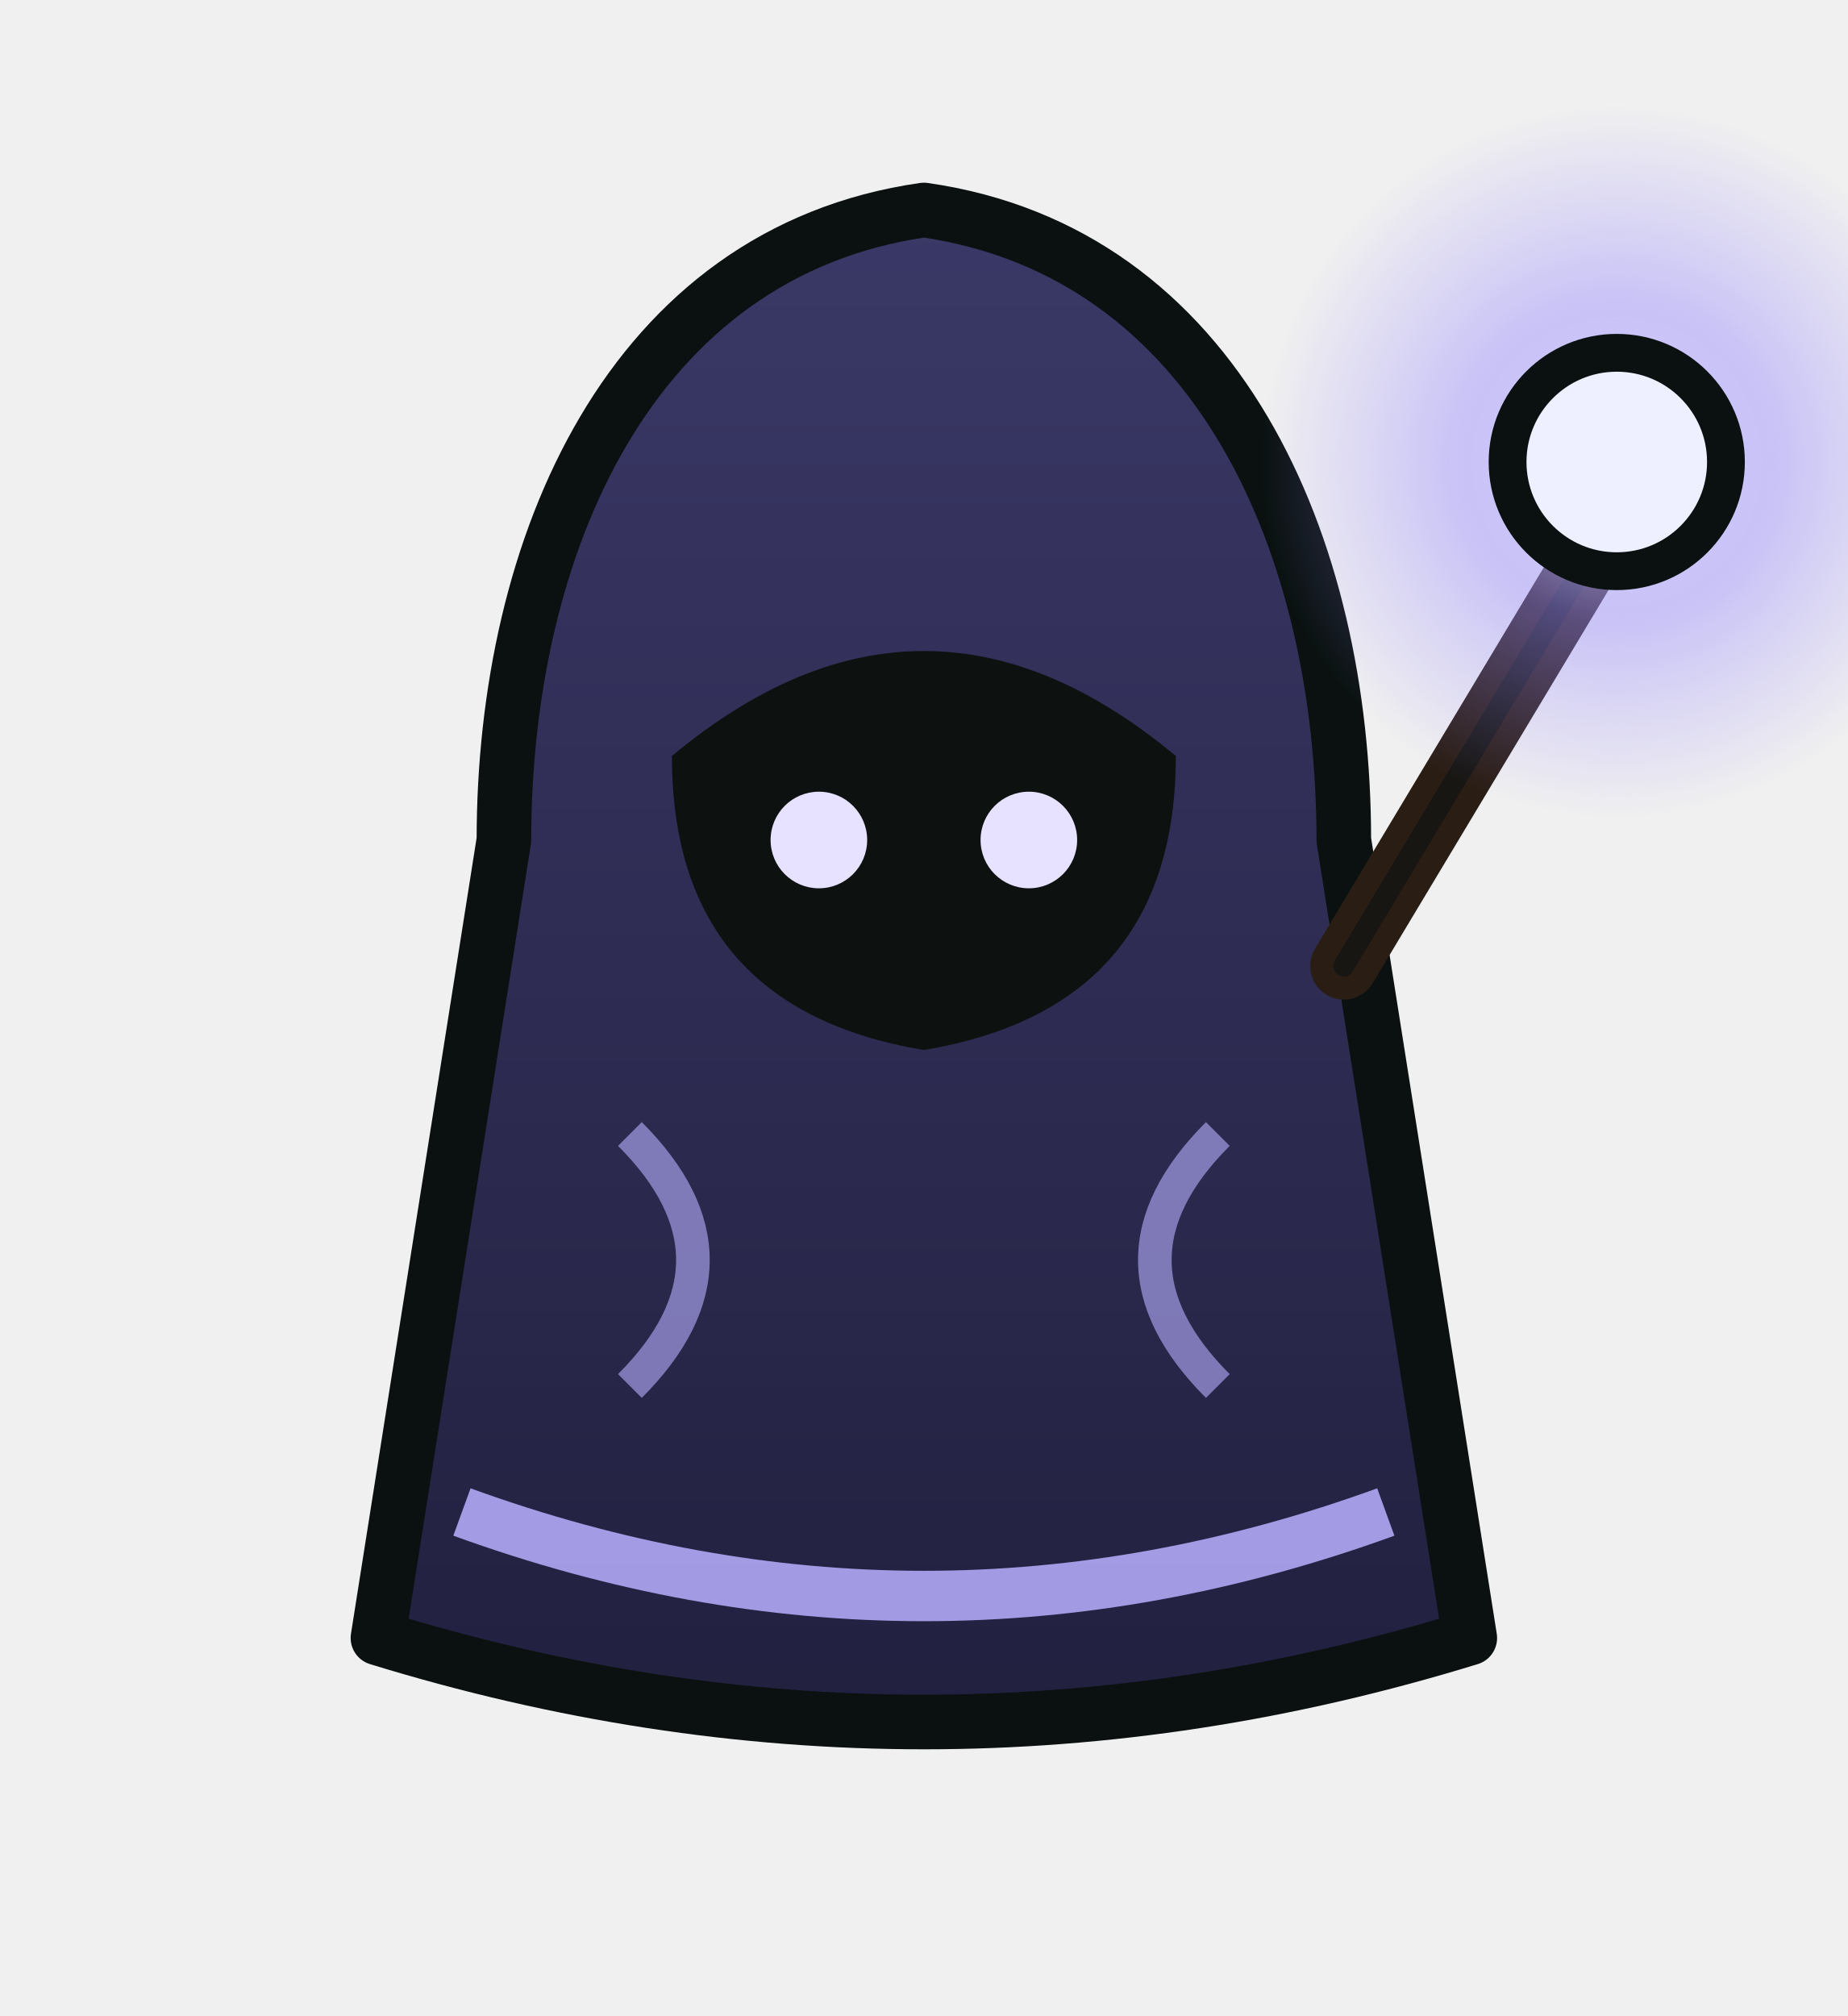
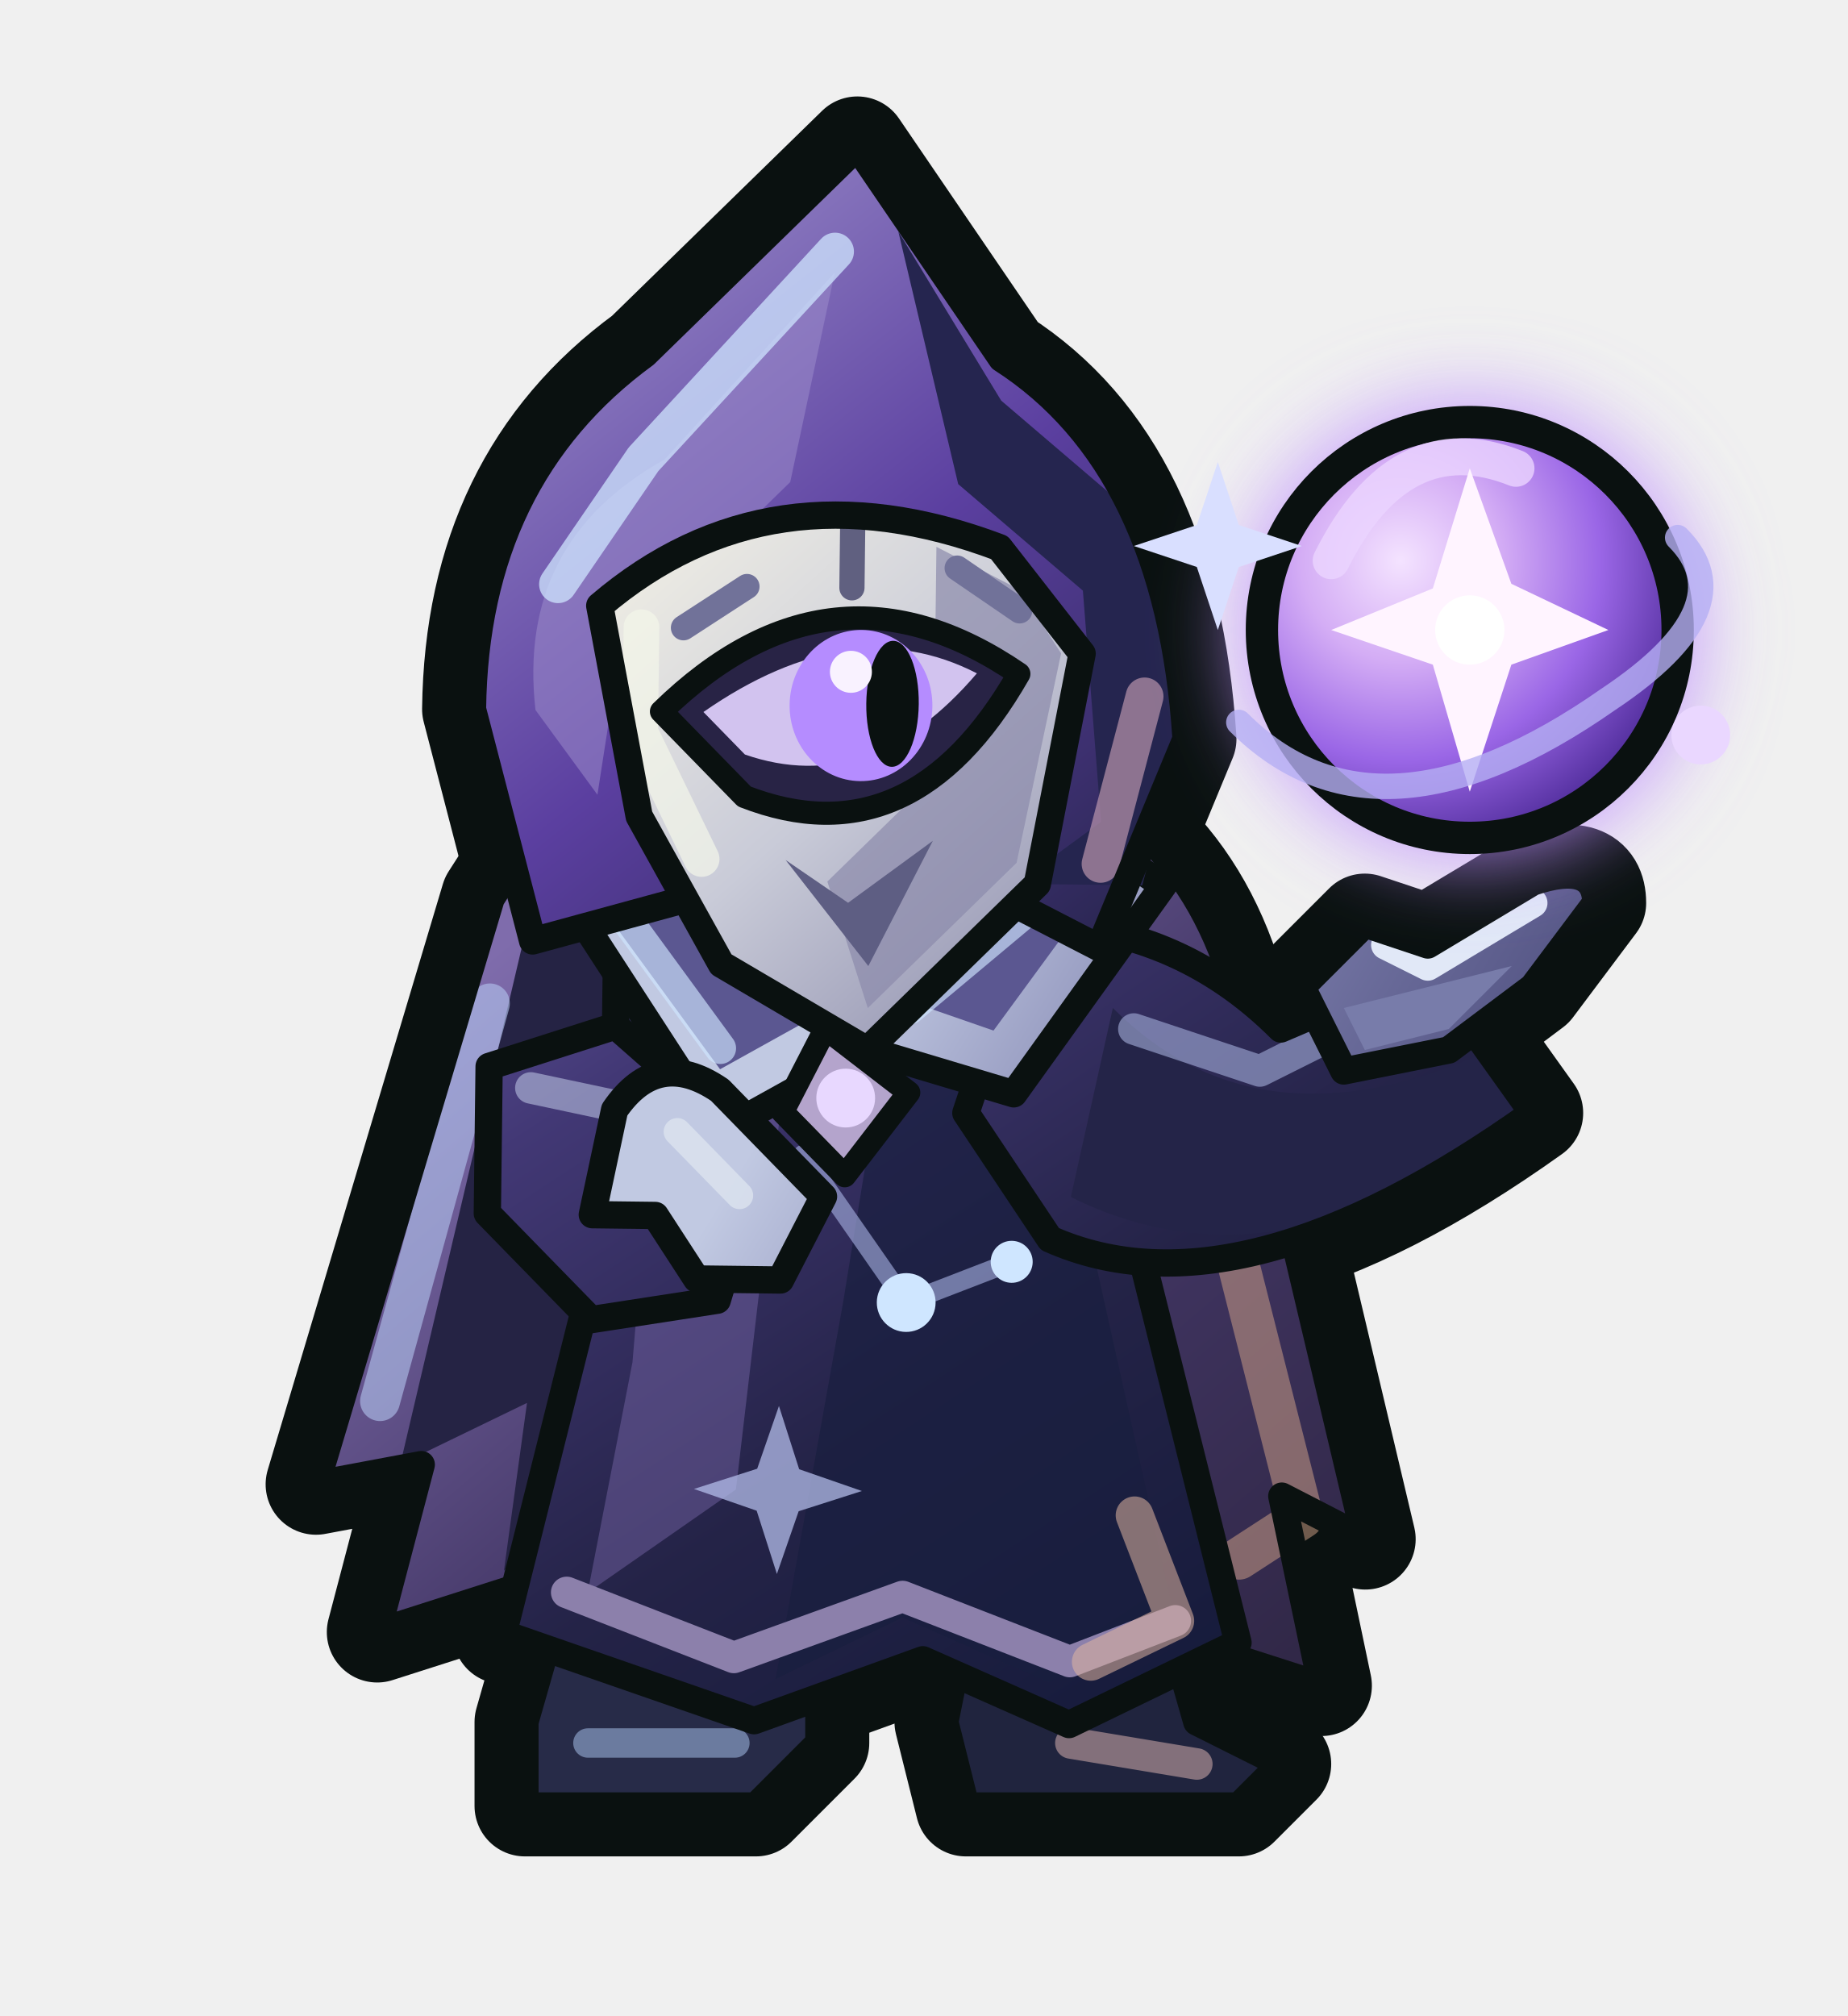
<svg xmlns="http://www.w3.org/2000/svg" viewBox="0 0 88 96" width="88" height="96">
  <defs>
-     <radialGradient id="starseer2-g" cx="0.5" cy="0.5" r="0.5">
-       <stop offset="0" stop-color="#eef0ff" stop-opacity="0.95" />
-       <stop offset="0.45" stop-color="#9a8cff" stop-opacity="0.45" />
-       <stop offset="1" stop-color="#9a8cff" stop-opacity="0" />
+     <linearGradient id="starseer2-robe" gradientUnits="userSpaceOnUse" x1="22" y1="32" x2="57" y2="84">
+       <stop offset="0" stop-color="#7668b7" />
+       <stop offset="0.333" stop-color="#423875" />
+       <stop offset="0.667" stop-color="#242347" />
+       <stop offset="1" stop-color="#141a3a" />
+     </linearGradient>
+     <linearGradient id="starseer2-hood" gradientUnits="userSpaceOnUse" x1="27" y1="12" x2="54" y2="45">
+       <stop offset="0" stop-color="#9485c5" />
+       <stop offset="0.5" stop-color="#5b3fa0" />
+       <stop offset="1" stop-color="#292650" />
+     </linearGradient>
+     <linearGradient id="starseer2-lining" gradientUnits="userSpaceOnUse" x1="25" y1="45" x2="59" y2="84">
+       <stop offset="0" stop-color="#7f6cac" />
+       <stop offset="0.5" stop-color="#433766" />
+       <stop offset="1" stop-color="#302746" />
+     </linearGradient>
+     <linearGradient id="starseer2-mask" gradientUnits="userSpaceOnUse" x1="30" y1="25" x2="52" y2="49">
+       <stop offset="0" stop-color="#f2f0e5" />
+       <stop offset="0.5" stop-color="#c9cbd8" />
+       <stop offset="1" stop-color="#8b8bab" />
+     </linearGradient>
+     <linearGradient id="starseer2-cuff" gradientUnits="userSpaceOnUse" x1="42" y1="45" x2="72" y2="63">
+       <stop offset="0" stop-color="#c1c9e2" />
+       <stop offset="0.5" stop-color="#797ba9" />
+       <stop offset="1" stop-color="#4b4b7b" />
+     </linearGradient>
+     <radialGradient id="starseer2-orb" gradientUnits="userSpaceOnUse" cx="-3" cy="-3" r="13">
+       <stop offset="0" stop-color="#f4e3ff" />
+       <stop offset="0.333" stop-color="#d4adf5" />
+       <stop offset="0.667" stop-color="#9a66e6" />
+       <stop offset="1" stop-color="#4f2c9a" />
    </radialGradient>
-     <linearGradient id="starseer2-r" x1="0" y1="0" x2="0" y2="1">
-       <stop offset="0" stop-color="#3a3866" />
-       <stop offset="1" stop-color="#22203f" />
-     </linearGradient>
+     <filter id="starseer2-glow" filterUnits="userSpaceOnUse" x="-30" y="-30" width="150" height="155">
+       <feGaussianBlur stdDeviation="1.7" />
+     </filter>
  </defs>
-   <g transform="translate(0 -4)">
-     <path d="M44 14 C30 16 24 30 24 44 L18 82 Q44 90 70 82 L64 44 C64 30 58 16 44 14 Z" fill="url(#starseer2-r)" stroke="#0a1110" stroke-width="2.6" stroke-linejoin="round" />
-     <path d="M22 76 Q44 84 66 76" fill="none" stroke="#b8b0ff" stroke-width="2.4" opacity="0.85" />
-     <path d="M32 40 Q44 30 56 40 Q56 52 44 54 Q32 52 32 40 Z" fill="#0d1210" />
-     <circle cx="39" cy="44" r="2.3" fill="#e6e2ff" />
-     <circle cx="49" cy="44" r="2.3" fill="#e6e2ff" />
-     <path d="M64 50 L76 30" stroke="#2a1d14" stroke-width="3.2" stroke-linecap="round" />
-     <path d="M64 50 L76 30" stroke="#0a1110" stroke-width="1" stroke-linecap="round" opacity="0.6" />
-     <circle cx="77" cy="26" r="16.9" fill="url(#starseer2-g)" />
-     <circle cx="77" cy="26" r="5.2" fill="#eef0ff" stroke="#0a1110" stroke-width="1.8" />
-     <path d="M30 58 Q36 64 30 70 M58 58 Q52 64 58 70" fill="none" stroke="#b8b0ff" stroke-width="1.6" opacity="0.6" />
+   <g stroke-linejoin="round" stroke-linecap="round">
+     <g>
+       <path d="M27 75 L39 76 L39 83 L36 86 L25 86 L25 82 Z" fill="#0a1110" stroke="#0a1110" stroke-width="4.8" />
+       <path d="M46 77 L55 75 L57 82 L61 84 L59 86 L46 86 L45 82 Z" fill="#0a1110" stroke="#0a1110" stroke-width="4.8" />
+       <g transform="translate(0 -1) rotate(0.7 41 76)">
+         <path d="M28 36 L23 44 L15 72 L20 71 L18 79 L30 75 L37 49 Z" fill="#0a1110" stroke="#0a1110" stroke-width="4.8" />
+       </g>
+       <g transform="translate(0 -1) rotate(0.7 41 76)">
+         <path d="M48 37 Q57 40 59 50 L65 74 L61 72 L63 81 L50 77 L44 51 Z" fill="#0a1110" stroke="#0a1110" stroke-width="4.8" />
+       </g>
+       <g transform="translate(0 -1) rotate(0.7 41 76)">
+         <path d="M29 42 Q40 38 51 43 L54 60 L59 79 L51 83 L44 80 L36 83 L24 79 L29 58 Z" fill="#0a1110" stroke="#0a1110" stroke-width="4.8" />
+       </g>
+       <path d="M49 44 Q56 44 61 49 L68 46 L73 53 Q59 63 50 59 L46 53 Z" fill="#0a1110" stroke="#0a1110" stroke-width="4.8" />
+       <g transform="translate(0 -1) rotate(0.7 41 76)">
+         <path d="M26 43 L32 39 L40 46 L49 39 L55 43 L48 53 L41 51 L34 55 Z" fill="#0a1110" stroke="#0a1110" stroke-width="4.8" />
+       </g>
+       <g transform="translate(0 -1) rotate(0.7 41 76)">
+         <path d="M22 35 Q22 24 30 18 L40 8 L47 18 Q55 23 56 36 L52 46 L46 43 L41 48 L32 44 L25 46 Z" fill="#0a1110" stroke="#0a1110" stroke-width="4.8" />
+       </g>
+       <g transform="translate(0 -1) rotate(0.7 41 76)">
+         <path d="M28 30 Q36 23 47 27 L51 32 L49 43 L41 51 L34 47 L30 40 Z" fill="#0a1110" stroke="#0a1110" stroke-width="4.8" />
+       </g>
+       <g transform="translate(0 -1) rotate(0.7 41 76)">
+         <path d="M23 52 L29 50 L36 56 L34 63 L28 64 L23 59 Z" fill="#0a1110" stroke="#0a1110" stroke-width="4.8" />
+       </g>
+       <g transform="translate(0 -1) rotate(0.7 41 76)">
+         <path d="M29 54 Q31 51 34 53 L39 58 L37 62 L33 62 L31 59 L28 59 Z" fill="#0a1110" stroke="#0a1110" stroke-width="4.8" />
+       </g>
+       <g transform="translate(2 -8)">
+         <path d="M60 55 L63 52 L66 53 L71 50 Q74 49 74 51 L71 55 L67 58 L62 59 Z" fill="#0a1110" stroke="#0a1110" stroke-width="4.8" />
+       </g>
+     </g>
+     <g>
+       <path d="M27 75 L39 76 L39 83 L36 86 L25 86 L25 82 Z" fill="#272b48" />
+       <path d="M28 83 L35 83" fill="none" stroke="#8296bc" stroke-width="1.4" opacity="0.75" />
+       <path d="M27 75 L39 76 L39 83 L36 86 L25 86 L25 82 Z" fill="none" stroke="#0a1110" stroke-width="1.3" />
+       <path d="M46 77 L55 75 L57 82 L61 84 L59 86 L46 86 L45 82 Z" fill="#20243e" />
+       <path d="M51 83 L57 84" fill="none" stroke="#c5a3a3" stroke-width="1.5" opacity="0.6" />
+       <path d="M46 77 L55 75 L57 82 L61 84 L59 86 L46 86 L45 82 Z" fill="none" stroke="#0a1110" stroke-width="1.3" />
+       <g transform="translate(0 -1) rotate(0.7 41 76)">
+         <path d="M28 36 L23 44 L15 72 L20 71 L18 79 L30 75 L37 49 Z" fill="url(#starseer2-lining)" />
+         <path d="M25 44 L19 71 L25 68 L24 76 L30 70 L33 47 Z" fill="#252344" />
+         <path d="M23 49 L18 68" fill="none" stroke="#b4c6f0" stroke-width="1.9" opacity="0.6" />
+         <path d="M28 36 L23 44 L15 72 L20 71 L18 79 L30 75 L37 49 Z" fill="none" stroke="#0a1110" stroke-width="1.3" />
+       </g>
+       <g transform="translate(0 -1) rotate(0.7 41 76)">
+         <path d="M48 37 Q57 40 59 50 L65 74 L61 72 L63 81 L50 77 L44 51 Z" fill="url(#starseer2-lining)" />
+         <path d="M58 58 L62 73 L59 75" fill="none" stroke="#d6a68a" stroke-width="2" opacity="0.5" />
+         <path d="M48 37 Q57 40 59 50 L65 74 L61 72 L63 81 L50 77 L44 51 Z" fill="none" stroke="#0a1110" stroke-width="1.3" />
+       </g>
+       <g transform="translate(0 -1) rotate(0.7 41 76)">
+         <path d="M29 42 Q40 38 51 43 L54 60 L59 79 L51 83 L44 80 L36 83 L24 79 L29 58 Z" fill="url(#starseer2-robe)" />
+         <path d="M43 43 L50 45 L52 61 L56 78 L50 81 L43 78 L37 81 L40 63 Z" fill="#181e3e" opacity="0.7" />
+         <path d="M31 52 L37 53 L35 72 L28 77 L30 66 Z" fill="#7b69ab" opacity="0.45" />
+         <path d="M27 77 L35 80 L43 77 L51 80 L56 78" fill="none" stroke="#8c80ab" stroke-width="1.5" opacity="1" />
+         <path d="M54 73 L56 78 L52 80" fill="none" stroke="#e0b5a0" stroke-width="1.8" opacity="0.55" />
+         <path d="M29 42 Q40 38 51 43 L54 60 L59 79 L51 83 L44 80 L36 83 L24 79 L29 58 Z" fill="none" stroke="#0a1110" stroke-width="1.3" />
+       </g>
+       <g transform="translate(0 -1) rotate(0.7 41 76)">
+         <path d="M34 60 L38 56 L43 63 L48 61" fill="none" stroke="#9fa9da" stroke-width="0.9" opacity="0.65" />
+         <circle cx="34" cy="60" r="1.3" fill="#cfe6ff" />
+         <circle cx="43" cy="63" r="1.4" fill="#cfe6ff" />
+         <circle cx="48" cy="61" r="1" fill="#cfe6ff" />
+         <path d="M37 68 L38 71 L41 72 L38 73 L37 76 L36 73 L33 72 L36 71 Z" fill="#b3bce9" opacity="0.75" />
+       </g>
+       <path d="M49 44 Q56 44 61 49 L68 46 L73 53 Q59 63 50 59 L46 53 Z" fill="url(#starseer2-robe)" />
+       <path d="M53 48 Q60 55 71 50 L73 53 Q61 62 51 57 Z" fill="#242448" />
+       <path d="M54 49 L60 51 L66 48" fill="none" stroke="#9ba5d1" stroke-width="1.5" opacity="0.65" />
+       <path d="M49 44 Q56 44 61 49 L68 46 L73 53 Q59 63 50 59 L46 53 Z" fill="none" stroke="#0a1110" stroke-width="1.3" />
+       <g transform="translate(0 -1) rotate(0.7 41 76)">
+         <path d="M26 43 L32 39 L40 46 L49 39 L55 43 L48 53 L41 51 L34 55 Z" fill="url(#starseer2-cuff)" />
+         <path d="M28 44 L34 43 L40 48 L48 43 L52 43 L47 50 L41 48 L34 52 Z" fill="#5b5791" />
+         <path d="M28 43 L34 51 M43 49 L50 43" fill="none" stroke="#cfe6ff" stroke-width="1.5" opacity="0.65" />
+         <path d="M26 43 L32 39 L40 46 L49 39 L55 43 L48 53 L41 51 L34 55 Z" fill="none" stroke="#0a1110" stroke-width="1.3" />
+       </g>
+       <g transform="translate(0 -1) rotate(0.7 41 76)">
+         <path d="M22 35 Q22 24 30 18 L40 8 L47 18 Q55 23 56 36 L52 46 L46 43 L41 48 L32 44 L25 46 Z" fill="url(#starseer2-hood)" />
+         <path d="M42 12 L45 24 L51 29 L52 40 L48 43 L54 43 L56 35 L53 25 L47 20 Z" fill="#25254f" />
+         <path d="M25 35 Q24 27 31 23 L39 14 L37 24 L29 32 L28 39 Z" fill="#9b8acb" opacity="0.55" />
+         <path d="M26 29 L30 23 L39 13" fill="none" stroke="#cfe6ff" stroke-width="1.8" opacity="0.75" />
+         <path d="M54 34 L52 42" fill="none" stroke="#c49db2" stroke-width="1.8" opacity="0.65" />
+         <path d="M22 35 Q22 24 30 18 L40 8 L47 18 Q55 23 56 36 L52 46 L46 43 L41 48 L32 44 L25 46 Z" fill="none" stroke="#0a1110" stroke-width="1.3" />
+       </g>
+       <g transform="translate(0 -1) rotate(0.7 41 76)">
+         <path d="M28 30 Q36 23 47 27 L51 32 L49 43 L41 51 L34 47 L30 40 Z" fill="url(#starseer2-mask)" />
+         <path d="M44 27 L48 29 L50 32 L48 42 L41 49 L39 43 L44 38 Z" fill="#8b8aab" opacity="0.7" />
+         <path d="M30 31 L30 36 L33 42" fill="none" stroke="#f3f6e9" stroke-width="1.7" opacity="0.7" />
+         <path d="M31 35 Q39 27 48 33 Q43 42 35 39 Z" fill="#282345" stroke="#0a1110" stroke-width="1.1" />
+         <path d="M33 35 Q40 30 46 33 Q41 39 35 37 Z" fill="#d2c3ef" />
+         <ellipse cx="40.5" cy="34.6" rx="3.4" ry="3.6" fill="#b58cff" />
+         <ellipse cx="42" cy="34.5" rx="1.25" ry="3" fill="#0a1110" />
+         <circle cx="40" cy="33" r="1" fill="#f9f2ff" />
+         <path d="M32 31 L35 29 M45 28 L48 30" fill="none" stroke="#717299" stroke-width="1.2" opacity="1" />
+         <path d="M37 42 L40 44 L44 41 L41 47 Z" fill="#5e5e83" />
+         <path d="M40 26 L40 29" fill="none" stroke="#606080" stroke-width="1.2" opacity="1" />
+         <path d="M28 30 Q36 23 47 27 L51 32 L49 43 L41 51 L34 47 L30 40 Z" fill="none" stroke="#0a1110" stroke-width="1.3" />
+       </g>
+       <g transform="translate(0 -1) rotate(0.7 41 76)">
+         <path d="M23 52 L29 50 L36 56 L34 63 L28 64 L23 59 Z" fill="url(#starseer2-robe)" />
+         <path d="M25 53 L30 54" fill="none" stroke="#b8bfdf" stroke-width="1.5" opacity="0.6" />
+         <path d="M23 52 L29 50 L36 56 L34 63 L28 64 L23 59 Z" fill="none" stroke="#0a1110" stroke-width="1.3" />
+       </g>
+       <g transform="translate(0 -1) rotate(0.7 41 76)">
+         <path d="M29 54 Q31 51 34 53 L39 58 L37 62 L33 62 L31 59 L28 59 Z" fill="url(#starseer2-cuff)" />
+         <path d="M32 55 L35 58" fill="none" stroke="#dce4ef" stroke-width="1.3" opacity="0.8" />
+         <path d="M29 54 Q31 51 34 53 L39 58 L37 62 L33 62 L31 59 L28 59 Z" fill="none" stroke="#0a1110" stroke-width="1.3" />
+       </g>
+       <g transform="translate(0 -1) rotate(0.7 41 76)">
+         <path d="M39 50 L43 53 L40 57 L37 54 Z" fill="#b4a4cc" stroke="#0a1110" stroke-width="1.1" />
+         <circle cx="40" cy="53.3" r="1.4" fill="#e8d8ff" />
+       </g>
+       <g transform="translate(2 -8)">
+         <path d="M60 55 L63 52 L66 53 L71 50 Q74 49 74 51 L71 55 L67 58 L62 59 Z" fill="url(#starseer2-cuff)" />
+         <path d="M62 56 L66 55 L70 54 L67 57 L63 58 Z" fill="#787caa" />
+         <path d="M64 53 L66 54 L71 51" fill="none" stroke="#e1e8f7" stroke-width="1.4" opacity="1" />
+         <path d="M60 55 L63 52 L66 53 L71 50 Q74 49 74 51 L71 55 L67 58 L62 59 Z" fill="none" stroke="#0a1110" stroke-width="1.3" />
+       </g>
+       <g transform="translate(70 30) scale(1.1)">
+         <g filter="url(#starseer2-glow)" opacity="0.82">
+           <circle cx="0" cy="0" r="10" fill="#bf8fff" />
+         </g>
+       </g>
+       <g transform="translate(70 30) scale(1.1)">
+         <circle cx="0" cy="0" r="9" fill="url(#starseer2-orb)" stroke="#0a1110" stroke-width="1.4" />
+         <path d="M-6 -3 Q-3 -9 2 -7" fill="none" stroke="#ebd5ff" stroke-width="1.6" opacity="0.8" />
+         <path d="M0 -7 L1.8 -2 L6 0 L1.8 1.5 L0 7 L-1.6 1.5 L-6 0 L-1.6 -1.8 Z" fill="#fff4ff" />
+         <circle cx="0" cy="0" r="1.5" fill="#ffffff" />
+         <path d="M-10 4 Q-4 10 6 3 Q12 -1 9 -4" fill="none" stroke="#b5aff4" stroke-width="1.1" opacity="0.8" />
+       </g>
+       <path d="M58 22 l1 3 3 1 -3 1 -1 3 -1 -3 -3 -1 3 -1 Z" fill="#d9dfff" />
+       <circle cx="81" cy="35" r="1.4" fill="#ead7ff" />
+     </g>
  </g>
</svg>
